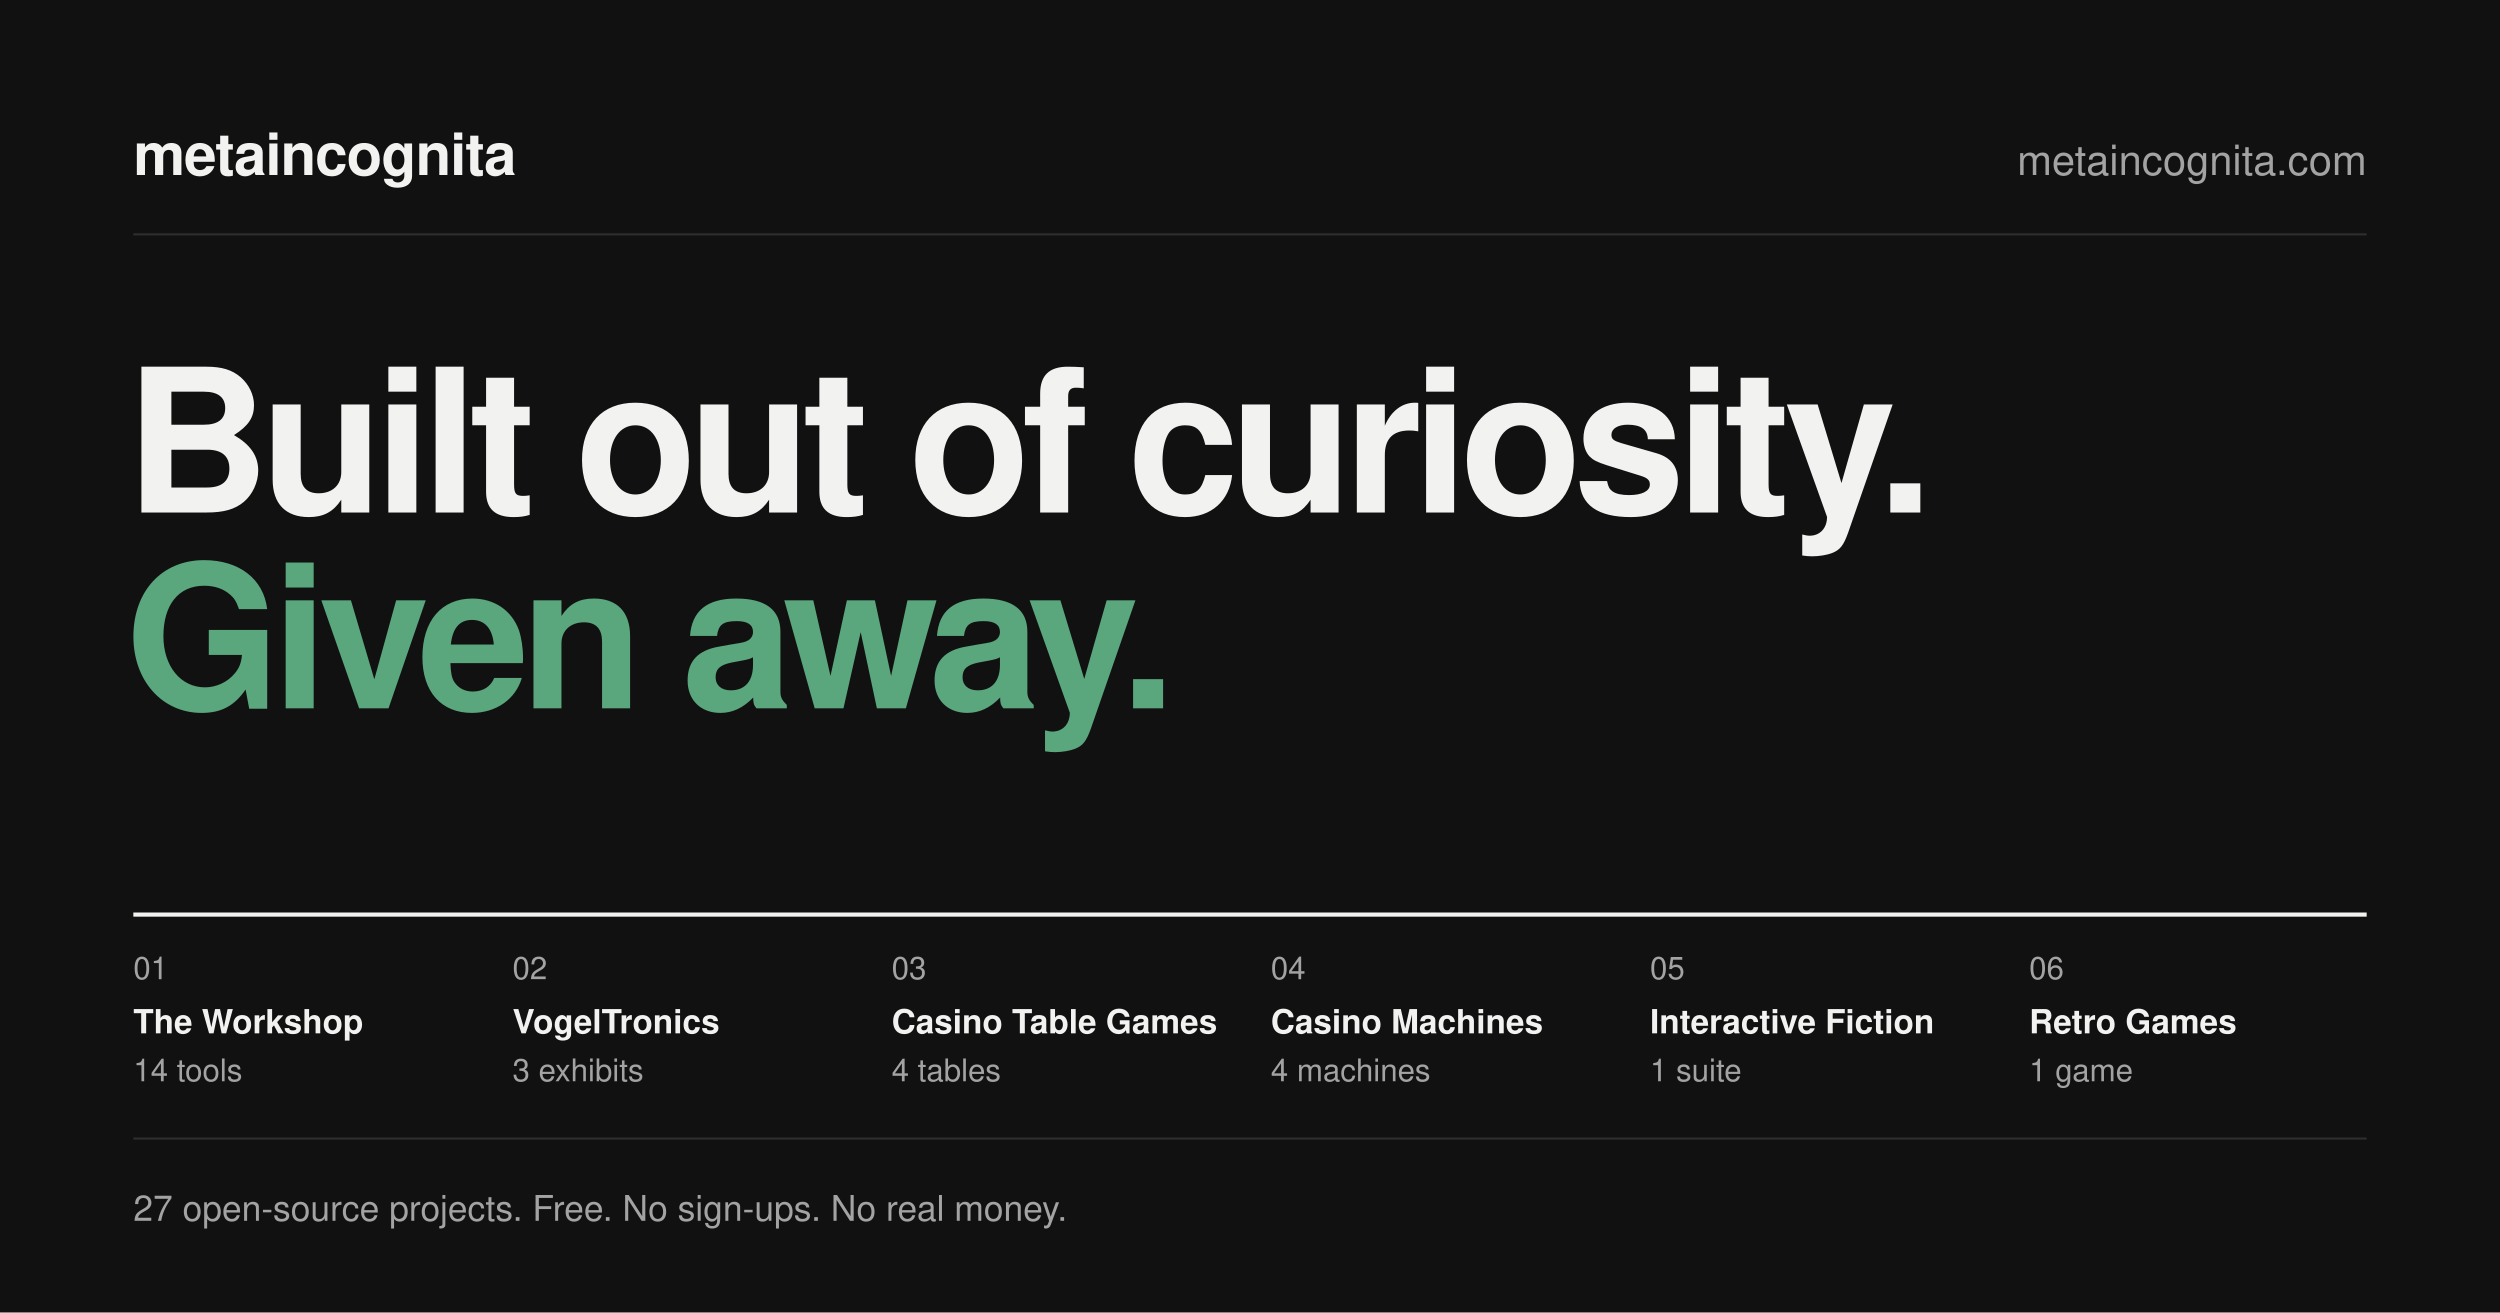
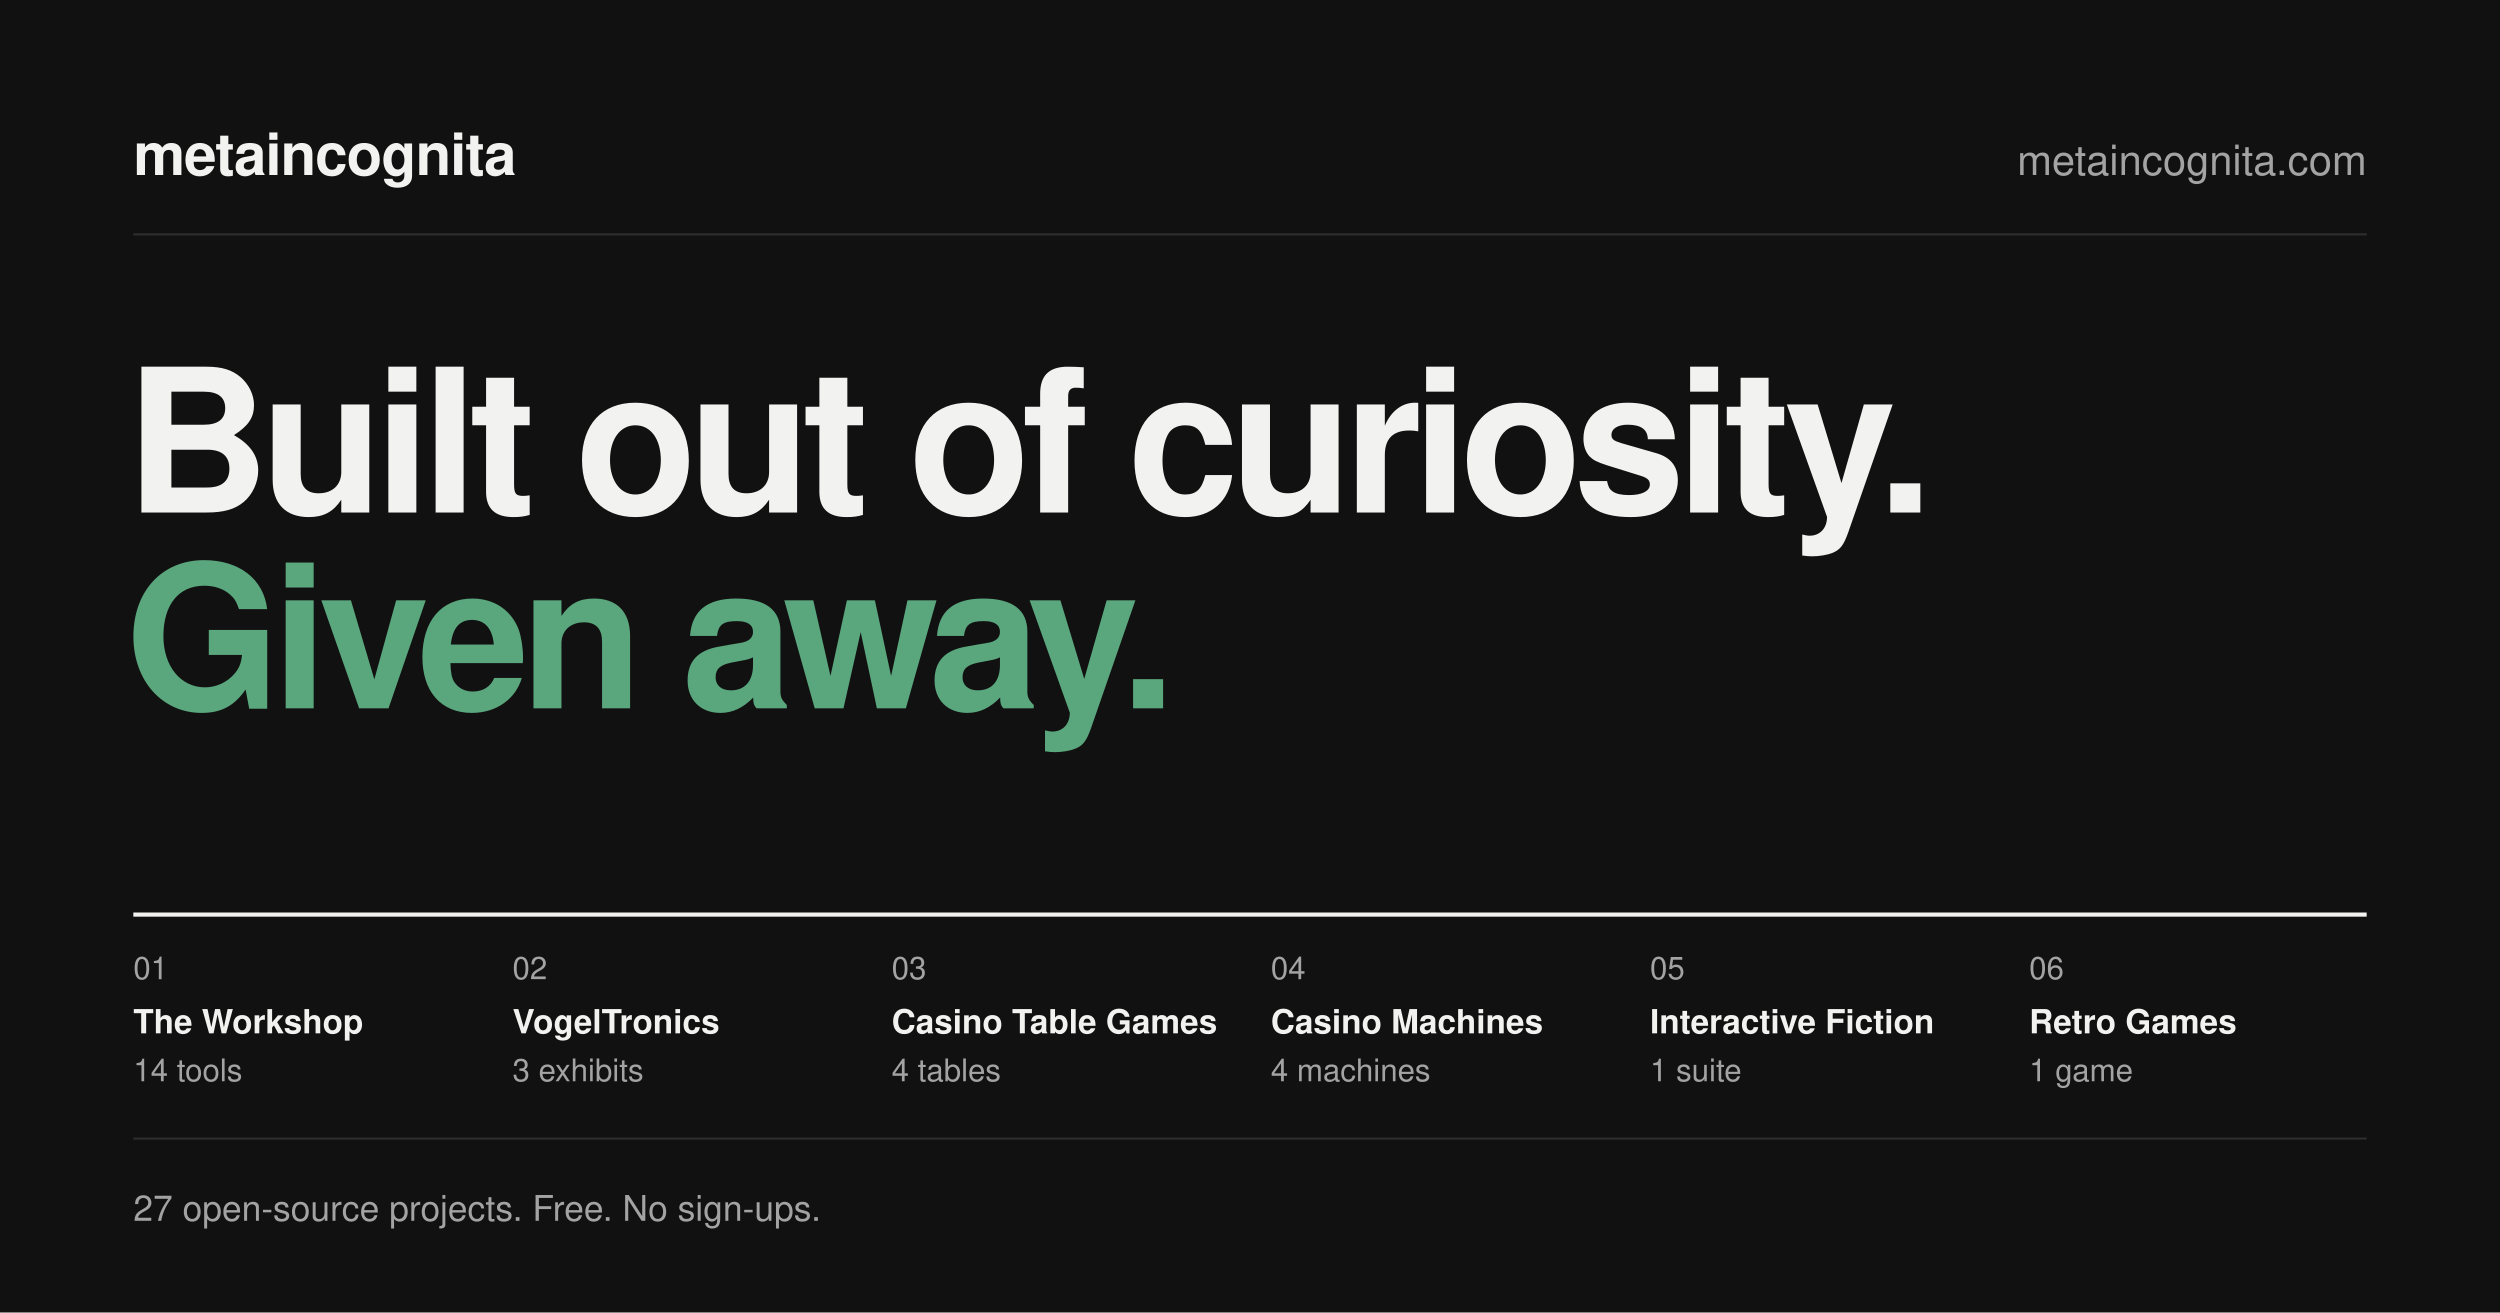
<svg xmlns="http://www.w3.org/2000/svg" width="1200" height="630" viewBox="0 0 1200 630">
  <rect width="1200" height="630" fill="#111111" />
  <g font-family="'Helvetica Neue', Helvetica, 'Inter Tight', Arial, sans-serif">
    <text x="64" y="84" font-size="28" font-weight="700" letter-spacing="-0.5" fill="#f2f2f0">metaincognita</text>
    <text x="1136" y="84" font-size="20" fill="#a3a3a3" text-anchor="end">metaincognita.com</text>
    <rect x="64" y="112" width="1072" height="1" fill="#2e2e2e" />
    <text x="60" y="246" font-size="96" font-weight="700" letter-spacing="-4" fill="#f2f2f0">Built out of curiosity.</text>
    <text x="60" y="340" font-size="96" font-weight="700" letter-spacing="-4" fill="#5aa67d">Given away.</text>
    <rect x="64" y="438" width="1072" height="2" fill="#f2f2f0" />
    <g font-size="15">
      <text x="64" y="470" fill="#a3a3a3">01</text>
      <text x="64" y="496" font-size="16" font-weight="700" fill="#f2f2f0">The Workshop</text>
      <text x="64" y="519" fill="#a3a3a3">14 tools</text>
      <text x="246" y="470" fill="#a3a3a3">02</text>
      <text x="246" y="496" font-size="16" font-weight="700" fill="#f2f2f0">VogelTronics</text>
      <text x="246" y="519" fill="#a3a3a3">3 exhibits</text>
      <text x="428" y="470" fill="#a3a3a3">03</text>
      <text x="428" y="496" font-size="16" font-weight="700" fill="#f2f2f0">Casino Table Games</text>
      <text x="428" y="519" fill="#a3a3a3">4 tables</text>
      <text x="610" y="470" fill="#a3a3a3">04</text>
      <text x="610" y="496" font-size="16" font-weight="700" fill="#f2f2f0">Casino Machines</text>
      <text x="610" y="519" fill="#a3a3a3">4 machines</text>
      <text x="792" y="470" fill="#a3a3a3">05</text>
      <text x="792" y="496" font-size="16" font-weight="700" fill="#f2f2f0">Interactive Fiction</text>
      <text x="792" y="519" fill="#a3a3a3">1 suite</text>
      <text x="974" y="470" fill="#a3a3a3">06</text>
      <text x="974" y="496" font-size="16" font-weight="700" fill="#f2f2f0">Retro Games</text>
      <text x="974" y="519" fill="#a3a3a3">1 game</text>
    </g>
    <rect x="64" y="546" width="1072" height="1" fill="#2e2e2e" />
-     <text x="64" y="586" font-size="17" fill="#a3a3a3">27 open-source projects. Free. No sign-ups. No real money.</text>
+     <text x="64" y="586" font-size="17" fill="#a3a3a3">27 open-source projects. Free. No sign-ups.</text>
  </g>
</svg>
